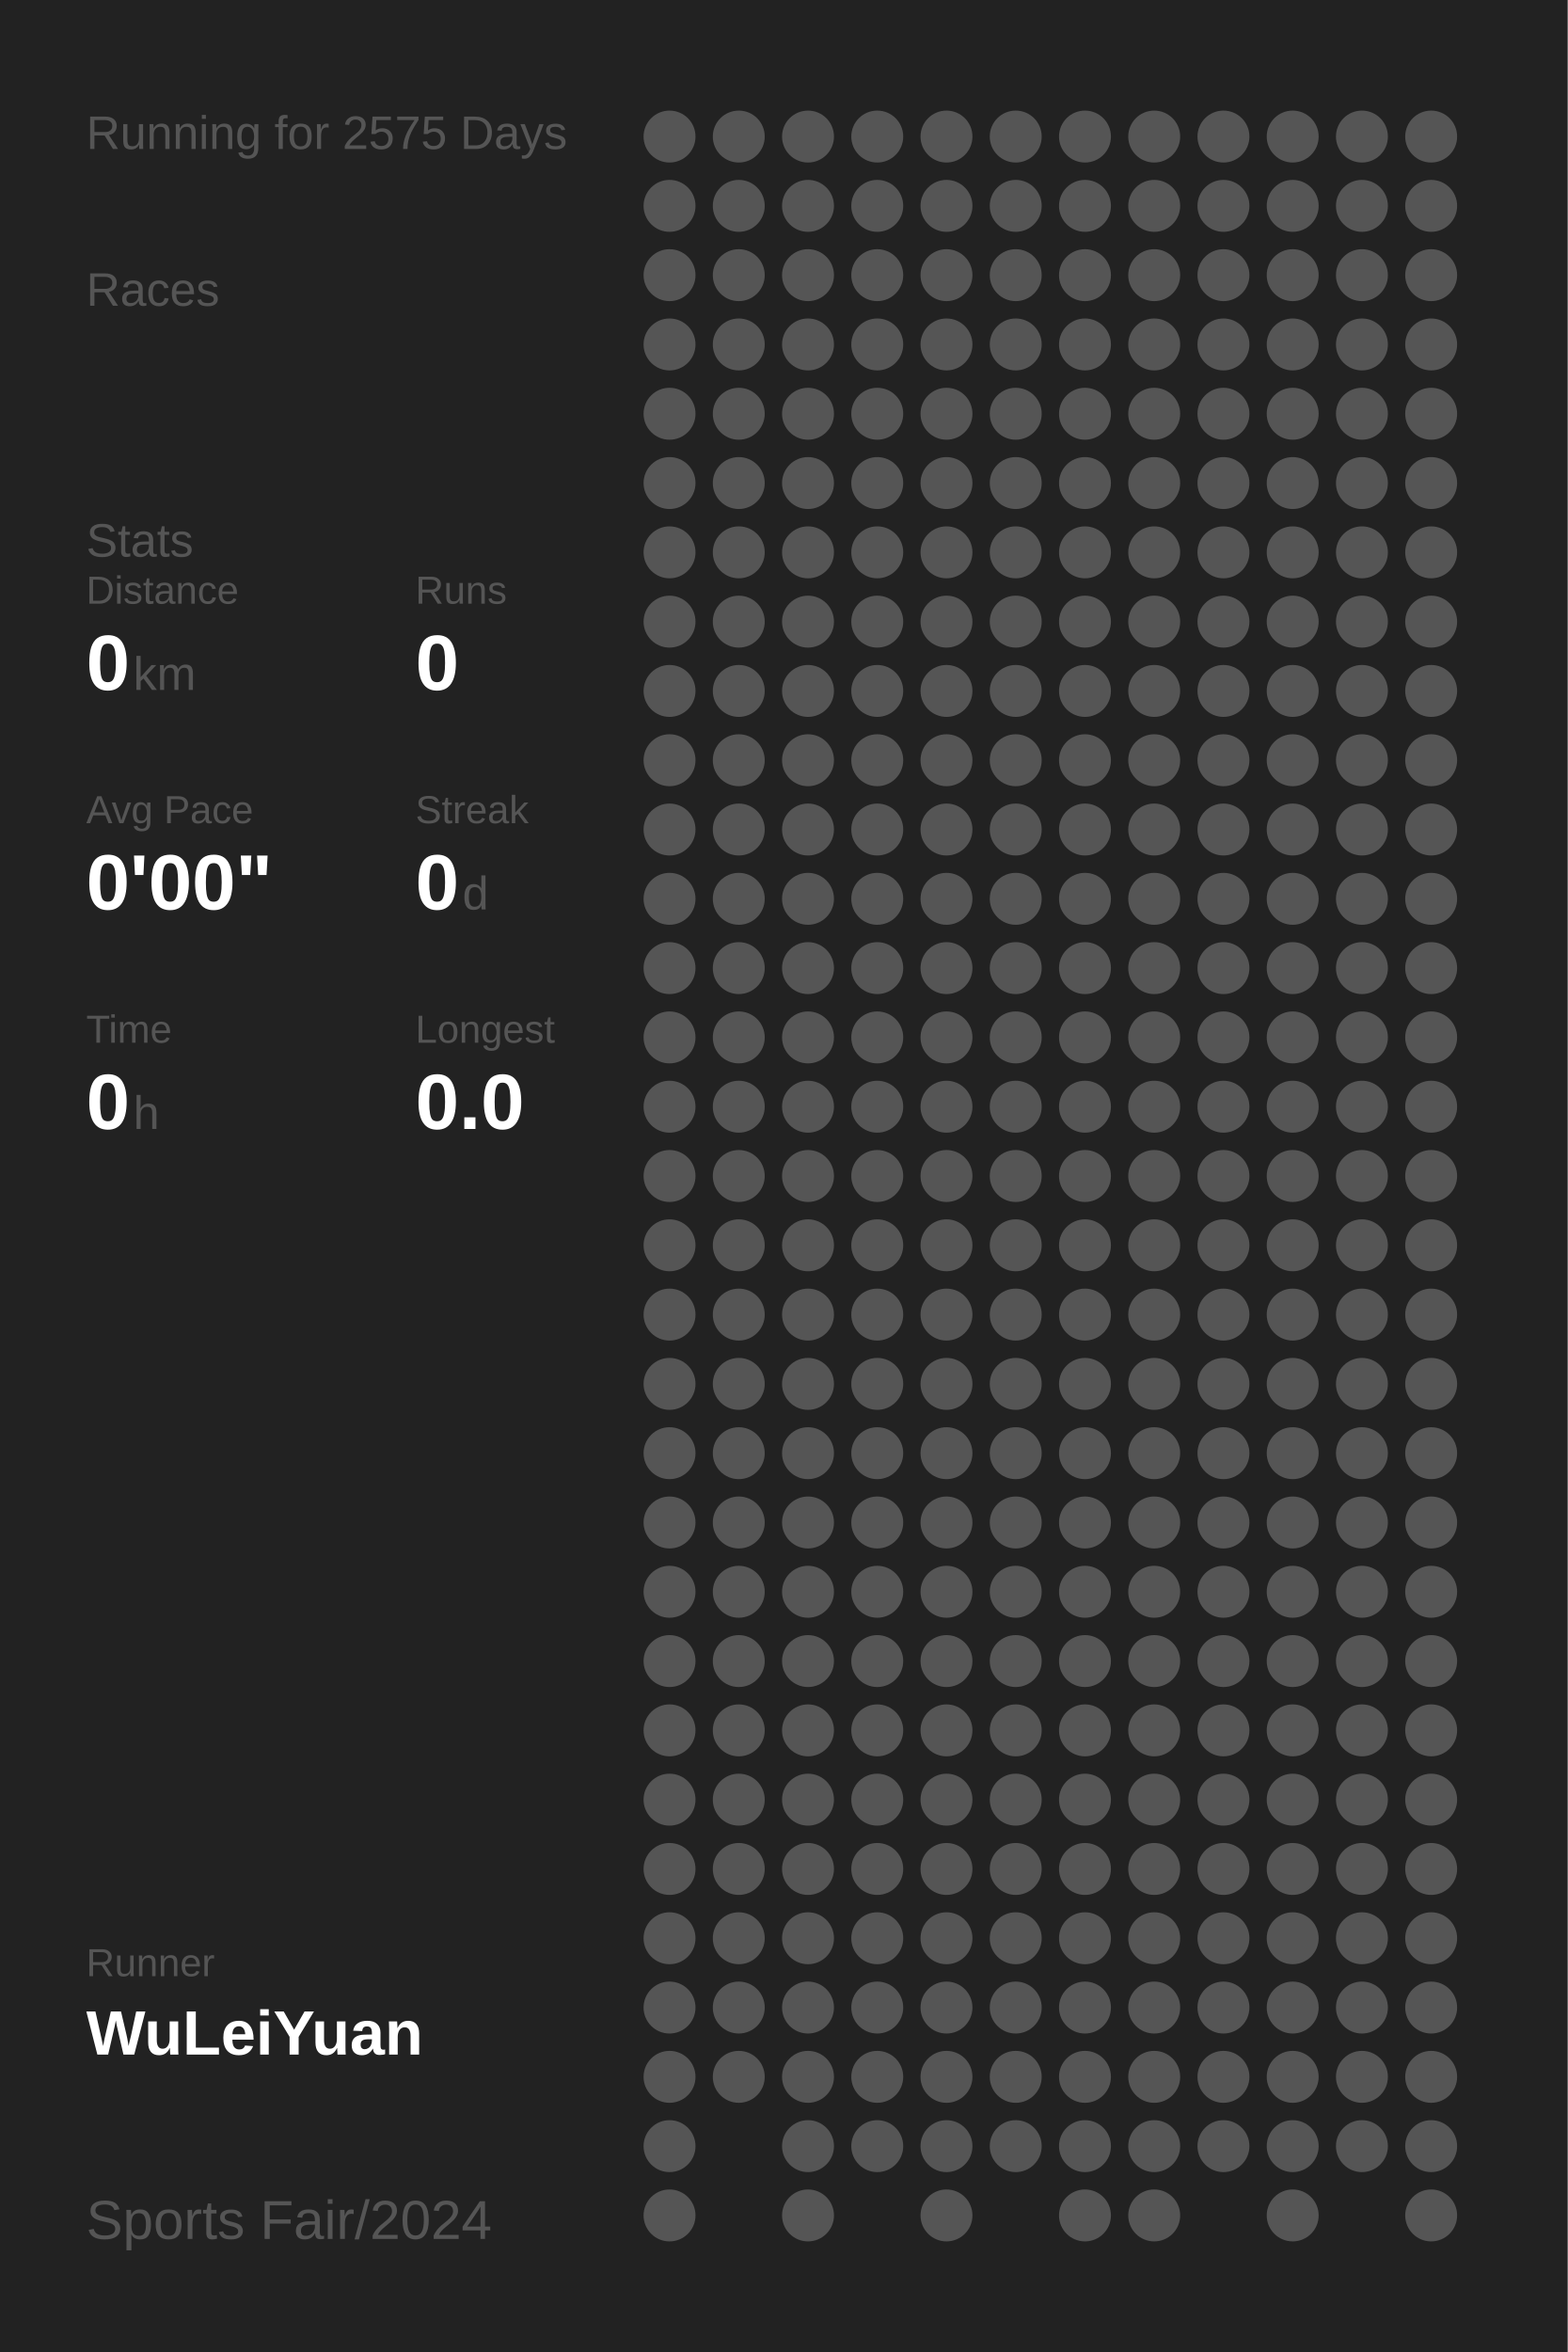
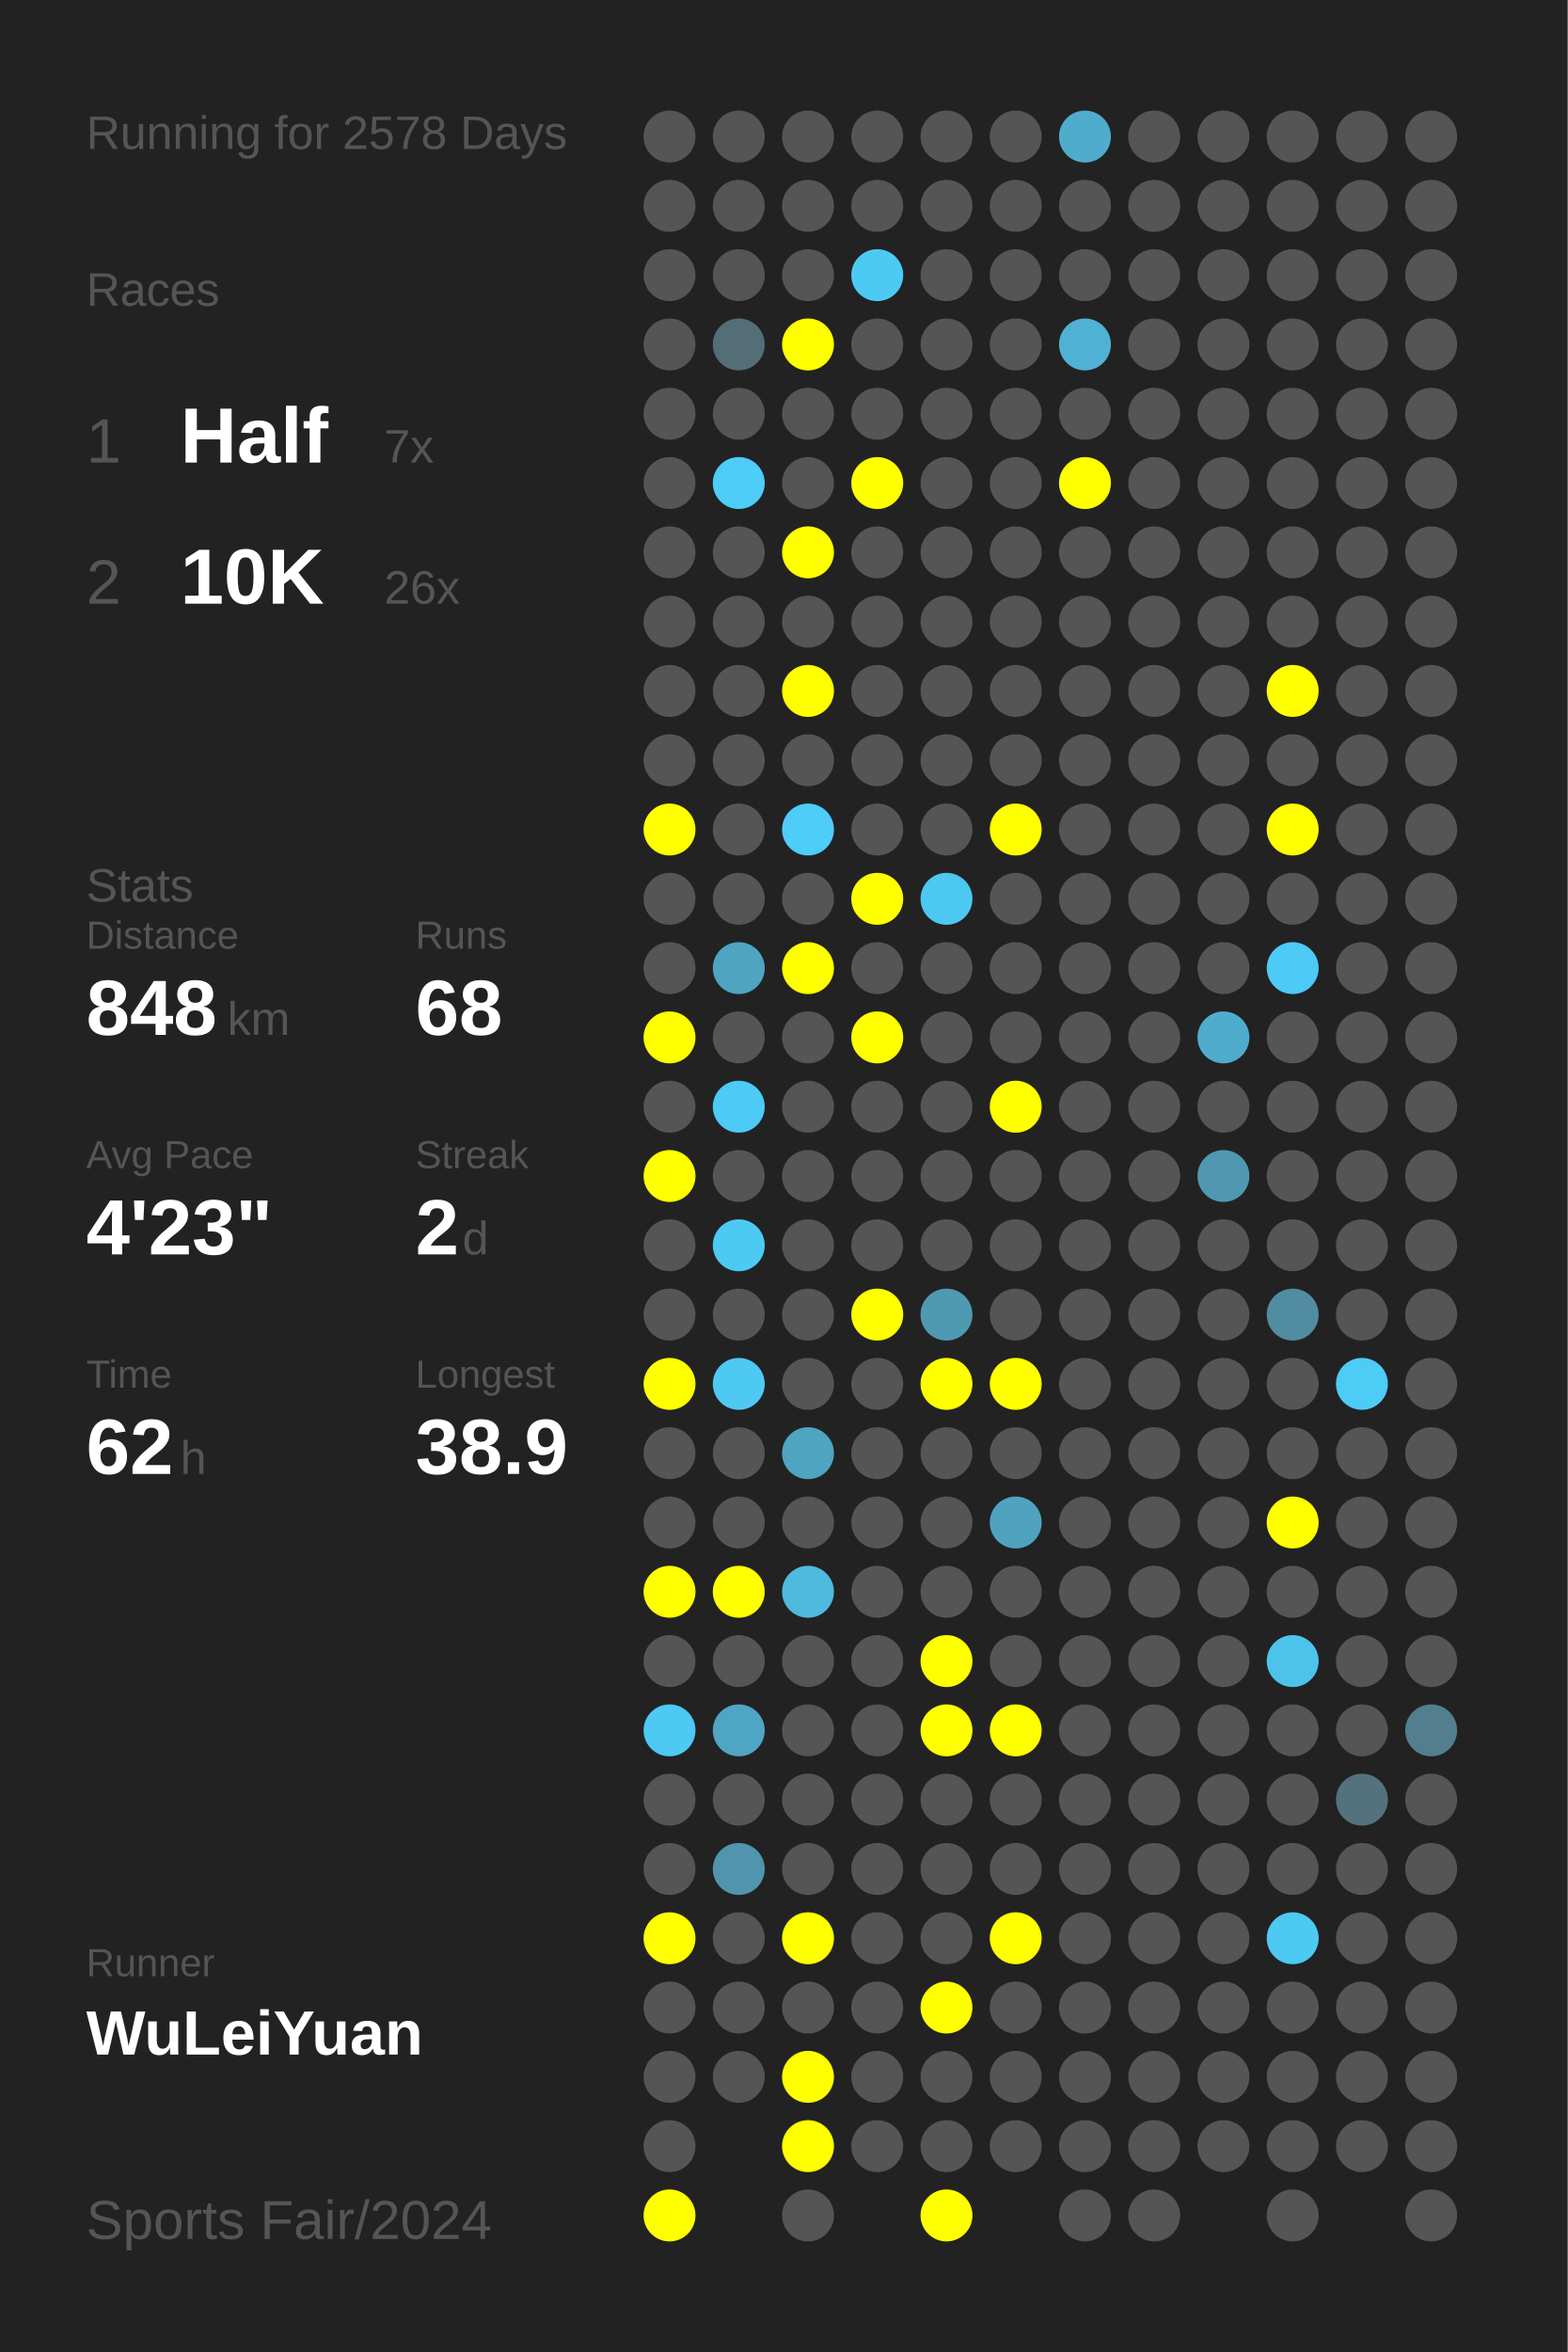
<svg xmlns="http://www.w3.org/2000/svg" baseProfile="full" height="300mm" version="1.1" viewBox="0,0,200,300" width="200mm">
  <defs />
  <rect fill="#222222" height="300" width="200" x="0" y="0" />
-   <text fill="#555555" style="font-size:6px; font-family:Arial;" x="11" y="19">Running for 2575 Days</text>
+   <text fill="#555555" style="font-size:6px; font-family:Arial;" x="11" y="19">Running for 2578 Days</text>
  <text fill="#555555" style="font-size:6px; font-family:Arial;" x="11" y="39">Races</text>
-   <text fill="#555555" style="font-size:6px; font-family:Arial;" x="11" y="71">Stats</text>
-   <text fill="#555555" style="font-size:5px; font-family:Arial;" x="11" y="77">Distance</text>
-   <text fill="#FFFFFF" style="font-size:10px; font-family:Arial; font-weight:bold;" x="11" y="88">0</text>
-   <text fill="#555555" style="font-size:6px; font-family:Arial;" x="17" y="88">km</text>
-   <text fill="#555555" style="font-size:5px; font-family:Arial;" x="53" y="77">Runs</text>
-   <text fill="#FFFFFF" style="font-size:10px; font-family:Arial; font-weight:bold;" x="53" y="88">0</text>
-   <text fill="#555555" style="font-size:5px; font-family:Arial;" x="11" y="105">Avg Pace</text>
-   <text fill="#FFFFFF" style="font-size:10px; font-family:Arial; font-weight:bold;" x="11" y="116">0'00"</text>
-   <text fill="#555555" style="font-size:5px; font-family:Arial;" x="53" y="105">Streak</text>
-   <text fill="#FFFFFF" style="font-size:10px; font-family:Arial; font-weight:bold;" x="53" y="116">0</text>
-   <text fill="#555555" style="font-size:6px; font-family:Arial;" x="59" y="116">d</text>
-   <text fill="#555555" style="font-size:5px; font-family:Arial;" x="11" y="133">Time</text>
-   <text fill="#FFFFFF" style="font-size:10px; font-family:Arial; font-weight:bold;" x="11" y="144">0</text>
-   <text fill="#555555" style="font-size:6px; font-family:Arial;" x="17" y="144">h</text>
-   <text fill="#555555" style="font-size:5px; font-family:Arial;" x="53" y="133">Longest</text>
-   <text fill="#FFFFFF" style="font-size:10px; font-family:Arial; font-weight:bold;" x="53" y="144">0.0</text>
+   <text fill="#555555" style="font-size:8px; font-family:Arial;" x="11" y="59">1</text>
+   <text fill="#FFFFFF" style="font-size:10px; font-family:Arial; font-weight:bold;" x="23" y="59">Half</text>
+   <text fill="#555555" style="font-size:6px; font-family:Arial;" x="49" y="59">7x</text>
+   <text fill="#555555" style="font-size:8px; font-family:Arial;" x="11" y="77">2</text>
+   <text fill="#FFFFFF" style="font-size:10px; font-family:Arial; font-weight:bold;" x="23" y="77">10K</text>
+   <text fill="#555555" style="font-size:6px; font-family:Arial;" x="49" y="77">26x</text>
+   <text fill="#555555" style="font-size:6px; font-family:Arial;" x="11" y="115">Stats</text>
+   <text fill="#555555" style="font-size:5px; font-family:Arial;" x="11" y="121">Distance</text>
+   <text fill="#FFFFFF" style="font-size:10px; font-family:Arial; font-weight:bold;" x="11" y="132">848</text>
+   <text fill="#555555" style="font-size:6px; font-family:Arial;" x="29" y="132">km</text>
+   <text fill="#555555" style="font-size:5px; font-family:Arial;" x="53" y="121">Runs</text>
+   <text fill="#FFFFFF" style="font-size:10px; font-family:Arial; font-weight:bold;" x="53" y="132">68</text>
+   <text fill="#555555" style="font-size:5px; font-family:Arial;" x="11" y="149">Avg Pace</text>
+   <text fill="#FFFFFF" style="font-size:10px; font-family:Arial; font-weight:bold;" x="11" y="160">4'23"</text>
+   <text fill="#555555" style="font-size:5px; font-family:Arial;" x="53" y="149">Streak</text>
+   <text fill="#FFFFFF" style="font-size:10px; font-family:Arial; font-weight:bold;" x="53" y="160">2</text>
+   <text fill="#555555" style="font-size:6px; font-family:Arial;" x="59" y="160">d</text>
+   <text fill="#555555" style="font-size:5px; font-family:Arial;" x="11" y="177">Time</text>
+   <text fill="#FFFFFF" style="font-size:10px; font-family:Arial; font-weight:bold;" x="11" y="188">62</text>
+   <text fill="#555555" style="font-size:6px; font-family:Arial;" x="23" y="188">h</text>
+   <text fill="#555555" style="font-size:5px; font-family:Arial;" x="53" y="177">Longest</text>
+   <text fill="#FFFFFF" style="font-size:10px; font-family:Arial; font-weight:bold;" x="53" y="188">38.9</text>
  <text fill="#555555" style="font-size:5px; font-family:Arial;" x="11" y="252.065">Runner</text>
  <text fill="#FFFFFF" style="font-size:8px; font-family:Arial; font-weight:bold;" x="11" y="262.065">WuLeiYuan</text>
  <text fill="#555555" style="font-size:7px; font-family:Arial;" x="11" y="285.581">Sports Fair/2024</text>
  <circle cx="85.417" cy="17.419" fill="#555555" r="3.312" />
  <circle cx="85.417" cy="26.258" fill="#555555" r="3.312" />
  <circle cx="85.417" cy="35.097" fill="#555555" r="3.312" />
  <circle cx="85.417" cy="43.935" fill="#555555" r="3.312" />
  <circle cx="85.417" cy="52.774" fill="#555555" r="3.312" />
  <circle cx="85.417" cy="61.613" fill="#555555" r="3.312" />
  <circle cx="85.417" cy="70.452" fill="#555555" r="3.312" />
  <circle cx="85.417" cy="79.29" fill="#555555" r="3.312" />
  <circle cx="85.417" cy="88.129" fill="#555555" r="3.312" />
  <circle cx="85.417" cy="96.968" fill="#555555" r="3.312" />
-   <circle cx="85.417" cy="105.806" fill="#555555" r="3.312" />
+   <circle cx="85.417" cy="105.806" fill="#FFFF00" r="3.312" />
  <circle cx="85.417" cy="114.645" fill="#555555" r="3.312" />
  <circle cx="85.417" cy="123.484" fill="#555555" r="3.312" />
-   <circle cx="85.417" cy="132.323" fill="#555555" r="3.312" />
+   <circle cx="85.417" cy="132.323" fill="#FFFF00" r="3.312" />
  <circle cx="85.417" cy="141.161" fill="#555555" r="3.312" />
-   <circle cx="85.417" cy="150" fill="#555555" r="3.312" />
+   <circle cx="85.417" cy="150" fill="#FFFF00" r="3.312" />
  <circle cx="85.417" cy="158.839" fill="#555555" r="3.312" />
  <circle cx="85.417" cy="167.677" fill="#555555" r="3.312" />
-   <circle cx="85.417" cy="176.516" fill="#555555" r="3.312" />
+   <circle cx="85.417" cy="176.516" fill="#FFFF00" r="3.312" />
  <circle cx="85.417" cy="185.355" fill="#555555" r="3.312" />
  <circle cx="85.417" cy="194.194" fill="#555555" r="3.312" />
-   <circle cx="85.417" cy="203.032" fill="#555555" r="3.312" />
+   <circle cx="85.417" cy="203.032" fill="#FFFF00" r="3.312" />
  <circle cx="85.417" cy="211.871" fill="#555555" r="3.312" />
-   <circle cx="85.417" cy="220.71" fill="#555555" r="3.312" />
+   <circle cx="85.417" cy="220.71" fill="#4dc9f3" r="3.312" />
  <circle cx="85.417" cy="229.548" fill="#555555" r="3.312" />
  <circle cx="85.417" cy="238.387" fill="#555555" r="3.312" />
-   <circle cx="85.417" cy="247.226" fill="#555555" r="3.312" />
+   <circle cx="85.417" cy="247.226" fill="#FFFF00" r="3.312" />
  <circle cx="85.417" cy="256.065" fill="#555555" r="3.312" />
  <circle cx="85.417" cy="264.903" fill="#555555" r="3.312" />
  <circle cx="85.417" cy="273.742" fill="#555555" r="3.312" />
-   <circle cx="85.417" cy="282.581" fill="#555555" r="3.312" />
+   <circle cx="85.417" cy="282.581" fill="#FFFF00" r="3.312" />
  <circle cx="94.25" cy="17.419" fill="#555555" r="3.312" />
  <circle cx="94.25" cy="26.258" fill="#555555" r="3.312" />
  <circle cx="94.25" cy="35.097" fill="#555555" r="3.312" />
-   <circle cx="94.25" cy="43.935" fill="#555555" r="3.312" />
+   <circle cx="94.25" cy="43.935" fill="#536e77" r="3.312" />
  <circle cx="94.25" cy="52.774" fill="#555555" r="3.312" />
-   <circle cx="94.25" cy="61.613" fill="#555555" r="3.312" />
+   <circle cx="94.25" cy="61.613" fill="#4dcdf8" r="3.312" />
  <circle cx="94.25" cy="70.452" fill="#555555" r="3.312" />
  <circle cx="94.25" cy="79.29" fill="#555555" r="3.312" />
  <circle cx="94.25" cy="88.129" fill="#555555" r="3.312" />
  <circle cx="94.25" cy="96.968" fill="#555555" r="3.312" />
  <circle cx="94.25" cy="105.806" fill="#555555" r="3.312" />
  <circle cx="94.25" cy="114.645" fill="#555555" r="3.312" />
-   <circle cx="94.25" cy="123.484" fill="#555555" r="3.312" />
+   <circle cx="94.25" cy="123.484" fill="#4fa4c1" r="3.312" />
  <circle cx="94.25" cy="132.323" fill="#555555" r="3.312" />
-   <circle cx="94.25" cy="141.161" fill="#555555" r="3.312" />
+   <circle cx="94.25" cy="141.161" fill="#4dcaf5" r="3.312" />
  <circle cx="94.25" cy="150" fill="#555555" r="3.312" />
-   <circle cx="94.25" cy="158.839" fill="#555555" r="3.312" />
+   <circle cx="94.25" cy="158.839" fill="#4dcaf4" r="3.312" />
  <circle cx="94.25" cy="167.677" fill="#555555" r="3.312" />
-   <circle cx="94.25" cy="176.516" fill="#555555" r="3.312" />
+   <circle cx="94.25" cy="176.516" fill="#4dc9f3" r="3.312" />
  <circle cx="94.25" cy="185.355" fill="#555555" r="3.312" />
  <circle cx="94.25" cy="194.194" fill="#555555" r="3.312" />
-   <circle cx="94.25" cy="203.032" fill="#555555" r="3.312" />
+   <circle cx="94.25" cy="203.032" fill="#FFFF00" r="3.312" />
  <circle cx="94.25" cy="211.871" fill="#555555" r="3.312" />
-   <circle cx="94.25" cy="220.71" fill="#555555" r="3.312" />
+   <circle cx="94.25" cy="220.71" fill="#4fa6c4" r="3.312" />
  <circle cx="94.25" cy="229.548" fill="#555555" r="3.312" />
-   <circle cx="94.25" cy="238.387" fill="#555555" r="3.312" />
+   <circle cx="94.25" cy="238.387" fill="#5095ad" r="3.312" />
  <circle cx="94.25" cy="247.226" fill="#555555" r="3.312" />
  <circle cx="94.25" cy="256.065" fill="#555555" r="3.312" />
  <circle cx="94.25" cy="264.903" fill="#555555" r="3.312" />
  <circle cx="103.083" cy="17.419" fill="#555555" r="3.312" />
  <circle cx="103.083" cy="26.258" fill="#555555" r="3.312" />
  <circle cx="103.083" cy="35.097" fill="#555555" r="3.312" />
-   <circle cx="103.083" cy="43.935" fill="#555555" r="3.312" />
+   <circle cx="103.083" cy="43.935" fill="#FFFF00" r="3.312" />
  <circle cx="103.083" cy="52.774" fill="#555555" r="3.312" />
  <circle cx="103.083" cy="61.613" fill="#555555" r="3.312" />
-   <circle cx="103.083" cy="70.452" fill="#555555" r="3.312" />
+   <circle cx="103.083" cy="70.452" fill="#FFFF00" r="3.312" />
  <circle cx="103.083" cy="79.29" fill="#555555" r="3.312" />
-   <circle cx="103.083" cy="88.129" fill="#555555" r="3.312" />
+   <circle cx="103.083" cy="88.129" fill="#FFFF00" r="3.312" />
  <circle cx="103.083" cy="96.968" fill="#555555" r="3.312" />
-   <circle cx="103.083" cy="105.806" fill="#555555" r="3.312" />
+   <circle cx="103.083" cy="105.806" fill="#4dcdf8" r="3.312" />
  <circle cx="103.083" cy="114.645" fill="#555555" r="3.312" />
-   <circle cx="103.083" cy="123.484" fill="#555555" r="3.312" />
+   <circle cx="103.083" cy="123.484" fill="#FFFF00" r="3.312" />
  <circle cx="103.083" cy="132.323" fill="#555555" r="3.312" />
  <circle cx="103.083" cy="141.161" fill="#555555" r="3.312" />
  <circle cx="103.083" cy="150" fill="#555555" r="3.312" />
  <circle cx="103.083" cy="158.839" fill="#555555" r="3.312" />
  <circle cx="103.083" cy="167.677" fill="#555555" r="3.312" />
  <circle cx="103.083" cy="176.516" fill="#555555" r="3.312" />
-   <circle cx="103.083" cy="185.355" fill="#555555" r="3.312" />
+   <circle cx="103.083" cy="185.355" fill="#4fa4c1" r="3.312" />
  <circle cx="103.083" cy="194.194" fill="#555555" r="3.312" />
-   <circle cx="103.083" cy="203.032" fill="#555555" r="3.312" />
+   <circle cx="103.083" cy="203.032" fill="#4ebade" r="3.312" />
  <circle cx="103.083" cy="211.871" fill="#555555" r="3.312" />
  <circle cx="103.083" cy="220.71" fill="#555555" r="3.312" />
  <circle cx="103.083" cy="229.548" fill="#555555" r="3.312" />
  <circle cx="103.083" cy="238.387" fill="#555555" r="3.312" />
-   <circle cx="103.083" cy="247.226" fill="#555555" r="3.312" />
+   <circle cx="103.083" cy="247.226" fill="#FFFF00" r="3.312" />
  <circle cx="103.083" cy="256.065" fill="#555555" r="3.312" />
-   <circle cx="103.083" cy="264.903" fill="#555555" r="3.312" />
-   <circle cx="103.083" cy="273.742" fill="#555555" r="3.312" />
+   <circle cx="103.083" cy="264.903" fill="#FFFF00" r="3.312" />
+   <circle cx="103.083" cy="273.742" fill="#FFFF00" r="3.312" />
  <circle cx="103.083" cy="282.581" fill="#555555" r="3.312" />
  <circle cx="111.917" cy="17.419" fill="#555555" r="3.312" />
  <circle cx="111.917" cy="26.258" fill="#555555" r="3.312" />
-   <circle cx="111.917" cy="35.097" fill="#555555" r="3.312" />
+   <circle cx="111.917" cy="35.097" fill="#4dcaf4" r="3.312" />
  <circle cx="111.917" cy="43.935" fill="#555555" r="3.312" />
  <circle cx="111.917" cy="52.774" fill="#555555" r="3.312" />
-   <circle cx="111.917" cy="61.613" fill="#555555" r="3.312" />
+   <circle cx="111.917" cy="61.613" fill="#FFFF00" r="3.312" />
  <circle cx="111.917" cy="70.452" fill="#555555" r="3.312" />
  <circle cx="111.917" cy="79.29" fill="#555555" r="3.312" />
  <circle cx="111.917" cy="88.129" fill="#555555" r="3.312" />
  <circle cx="111.917" cy="96.968" fill="#555555" r="3.312" />
  <circle cx="111.917" cy="105.806" fill="#555555" r="3.312" />
-   <circle cx="111.917" cy="114.645" fill="#555555" r="3.312" />
+   <circle cx="111.917" cy="114.645" fill="#FFFF00" r="3.312" />
  <circle cx="111.917" cy="123.484" fill="#555555" r="3.312" />
-   <circle cx="111.917" cy="132.323" fill="#555555" r="3.312" />
+   <circle cx="111.917" cy="132.323" fill="#FFFF00" r="3.312" />
  <circle cx="111.917" cy="141.161" fill="#555555" r="3.312" />
  <circle cx="111.917" cy="150" fill="#555555" r="3.312" />
  <circle cx="111.917" cy="158.839" fill="#555555" r="3.312" />
-   <circle cx="111.917" cy="167.677" fill="#555555" r="3.312" />
+   <circle cx="111.917" cy="167.677" fill="#FFFF00" r="3.312" />
  <circle cx="111.917" cy="176.516" fill="#555555" r="3.312" />
  <circle cx="111.917" cy="185.355" fill="#555555" r="3.312" />
  <circle cx="111.917" cy="194.194" fill="#555555" r="3.312" />
  <circle cx="111.917" cy="203.032" fill="#555555" r="3.312" />
  <circle cx="111.917" cy="211.871" fill="#555555" r="3.312" />
  <circle cx="111.917" cy="220.71" fill="#555555" r="3.312" />
  <circle cx="111.917" cy="229.548" fill="#555555" r="3.312" />
  <circle cx="111.917" cy="238.387" fill="#555555" r="3.312" />
  <circle cx="111.917" cy="247.226" fill="#555555" r="3.312" />
  <circle cx="111.917" cy="256.065" fill="#555555" r="3.312" />
  <circle cx="111.917" cy="264.903" fill="#555555" r="3.312" />
  <circle cx="111.917" cy="273.742" fill="#555555" r="3.312" />
  <circle cx="120.75" cy="17.419" fill="#555555" r="3.312" />
  <circle cx="120.75" cy="26.258" fill="#555555" r="3.312" />
  <circle cx="120.75" cy="35.097" fill="#555555" r="3.312" />
  <circle cx="120.75" cy="43.935" fill="#555555" r="3.312" />
  <circle cx="120.75" cy="52.774" fill="#555555" r="3.312" />
  <circle cx="120.75" cy="61.613" fill="#555555" r="3.312" />
  <circle cx="120.75" cy="70.452" fill="#555555" r="3.312" />
  <circle cx="120.75" cy="79.29" fill="#555555" r="3.312" />
  <circle cx="120.75" cy="88.129" fill="#555555" r="3.312" />
  <circle cx="120.75" cy="96.968" fill="#555555" r="3.312" />
  <circle cx="120.75" cy="105.806" fill="#555555" r="3.312" />
-   <circle cx="120.75" cy="114.645" fill="#555555" r="3.312" />
+   <circle cx="120.75" cy="114.645" fill="#4dc8f1" r="3.312" />
  <circle cx="120.75" cy="123.484" fill="#555555" r="3.312" />
  <circle cx="120.75" cy="132.323" fill="#555555" r="3.312" />
  <circle cx="120.75" cy="141.161" fill="#555555" r="3.312" />
  <circle cx="120.75" cy="150" fill="#555555" r="3.312" />
  <circle cx="120.75" cy="158.839" fill="#555555" r="3.312" />
-   <circle cx="120.75" cy="167.677" fill="#555555" r="3.312" />
-   <circle cx="120.75" cy="176.516" fill="#555555" r="3.312" />
+   <circle cx="120.75" cy="167.677" fill="#5099b2" r="3.312" />
+   <circle cx="120.75" cy="176.516" fill="#FFFF00" r="3.312" />
  <circle cx="120.75" cy="185.355" fill="#555555" r="3.312" />
  <circle cx="120.75" cy="194.194" fill="#555555" r="3.312" />
  <circle cx="120.75" cy="203.032" fill="#555555" r="3.312" />
-   <circle cx="120.75" cy="211.871" fill="#555555" r="3.312" />
-   <circle cx="120.75" cy="220.71" fill="#555555" r="3.312" />
+   <circle cx="120.75" cy="211.871" fill="#FFFF00" r="3.312" />
+   <circle cx="120.75" cy="220.71" fill="#FFFF00" r="3.312" />
  <circle cx="120.75" cy="229.548" fill="#555555" r="3.312" />
  <circle cx="120.75" cy="238.387" fill="#555555" r="3.312" />
  <circle cx="120.75" cy="247.226" fill="#555555" r="3.312" />
-   <circle cx="120.75" cy="256.065" fill="#555555" r="3.312" />
+   <circle cx="120.75" cy="256.065" fill="#FFFF00" r="3.312" />
  <circle cx="120.75" cy="264.903" fill="#555555" r="3.312" />
  <circle cx="120.75" cy="273.742" fill="#555555" r="3.312" />
-   <circle cx="120.75" cy="282.581" fill="#555555" r="3.312" />
+   <circle cx="120.75" cy="282.581" fill="#FFFF00" r="3.312" />
  <circle cx="129.583" cy="17.419" fill="#555555" r="3.312" />
  <circle cx="129.583" cy="26.258" fill="#555555" r="3.312" />
  <circle cx="129.583" cy="35.097" fill="#555555" r="3.312" />
  <circle cx="129.583" cy="43.935" fill="#555555" r="3.312" />
  <circle cx="129.583" cy="52.774" fill="#555555" r="3.312" />
  <circle cx="129.583" cy="61.613" fill="#555555" r="3.312" />
  <circle cx="129.583" cy="70.452" fill="#555555" r="3.312" />
  <circle cx="129.583" cy="79.29" fill="#555555" r="3.312" />
  <circle cx="129.583" cy="88.129" fill="#555555" r="3.312" />
  <circle cx="129.583" cy="96.968" fill="#555555" r="3.312" />
-   <circle cx="129.583" cy="105.806" fill="#555555" r="3.312" />
+   <circle cx="129.583" cy="105.806" fill="#FFFF00" r="3.312" />
  <circle cx="129.583" cy="114.645" fill="#555555" r="3.312" />
  <circle cx="129.583" cy="123.484" fill="#555555" r="3.312" />
  <circle cx="129.583" cy="132.323" fill="#555555" r="3.312" />
-   <circle cx="129.583" cy="141.161" fill="#555555" r="3.312" />
+   <circle cx="129.583" cy="141.161" fill="#FFFF00" r="3.312" />
  <circle cx="129.583" cy="150" fill="#555555" r="3.312" />
  <circle cx="129.583" cy="158.839" fill="#555555" r="3.312" />
  <circle cx="129.583" cy="167.677" fill="#555555" r="3.312" />
-   <circle cx="129.583" cy="176.516" fill="#555555" r="3.312" />
+   <circle cx="129.583" cy="176.516" fill="#FFFF00" r="3.312" />
  <circle cx="129.583" cy="185.355" fill="#555555" r="3.312" />
-   <circle cx="129.583" cy="194.194" fill="#555555" r="3.312" />
+   <circle cx="129.583" cy="194.194" fill="#4fa3bf" r="3.312" />
  <circle cx="129.583" cy="203.032" fill="#555555" r="3.312" />
  <circle cx="129.583" cy="211.871" fill="#555555" r="3.312" />
-   <circle cx="129.583" cy="220.71" fill="#555555" r="3.312" />
+   <circle cx="129.583" cy="220.71" fill="#FFFF00" r="3.312" />
  <circle cx="129.583" cy="229.548" fill="#555555" r="3.312" />
  <circle cx="129.583" cy="238.387" fill="#555555" r="3.312" />
-   <circle cx="129.583" cy="247.226" fill="#555555" r="3.312" />
+   <circle cx="129.583" cy="247.226" fill="#FFFF00" r="3.312" />
  <circle cx="129.583" cy="256.065" fill="#555555" r="3.312" />
  <circle cx="129.583" cy="264.903" fill="#555555" r="3.312" />
  <circle cx="129.583" cy="273.742" fill="#555555" r="3.312" />
-   <circle cx="138.417" cy="17.419" fill="#555555" r="3.312" />
+   <circle cx="138.417" cy="17.419" fill="#4faccc" r="3.312" />
  <circle cx="138.417" cy="26.258" fill="#555555" r="3.312" />
  <circle cx="138.417" cy="35.097" fill="#555555" r="3.312" />
-   <circle cx="138.417" cy="43.935" fill="#555555" r="3.312" />
+   <circle cx="138.417" cy="43.935" fill="#4fb1d3" r="3.312" />
  <circle cx="138.417" cy="52.774" fill="#555555" r="3.312" />
-   <circle cx="138.417" cy="61.613" fill="#555555" r="3.312" />
+   <circle cx="138.417" cy="61.613" fill="#FFFF00" r="3.312" />
  <circle cx="138.417" cy="70.452" fill="#555555" r="3.312" />
  <circle cx="138.417" cy="79.29" fill="#555555" r="3.312" />
  <circle cx="138.417" cy="88.129" fill="#555555" r="3.312" />
  <circle cx="138.417" cy="96.968" fill="#555555" r="3.312" />
  <circle cx="138.417" cy="105.806" fill="#555555" r="3.312" />
  <circle cx="138.417" cy="114.645" fill="#555555" r="3.312" />
  <circle cx="138.417" cy="123.484" fill="#555555" r="3.312" />
  <circle cx="138.417" cy="132.323" fill="#555555" r="3.312" />
  <circle cx="138.417" cy="141.161" fill="#555555" r="3.312" />
  <circle cx="138.417" cy="150" fill="#555555" r="3.312" />
  <circle cx="138.417" cy="158.839" fill="#555555" r="3.312" />
  <circle cx="138.417" cy="167.677" fill="#555555" r="3.312" />
  <circle cx="138.417" cy="176.516" fill="#555555" r="3.312" />
  <circle cx="138.417" cy="185.355" fill="#555555" r="3.312" />
  <circle cx="138.417" cy="194.194" fill="#555555" r="3.312" />
  <circle cx="138.417" cy="203.032" fill="#555555" r="3.312" />
  <circle cx="138.417" cy="211.871" fill="#555555" r="3.312" />
  <circle cx="138.417" cy="220.71" fill="#555555" r="3.312" />
  <circle cx="138.417" cy="229.548" fill="#555555" r="3.312" />
  <circle cx="138.417" cy="238.387" fill="#555555" r="3.312" />
  <circle cx="138.417" cy="247.226" fill="#555555" r="3.312" />
  <circle cx="138.417" cy="256.065" fill="#555555" r="3.312" />
  <circle cx="138.417" cy="264.903" fill="#555555" r="3.312" />
  <circle cx="138.417" cy="273.742" fill="#555555" r="3.312" />
  <circle cx="138.417" cy="282.581" fill="#555555" r="3.312" />
  <circle cx="147.25" cy="17.419" fill="#555555" r="3.312" />
  <circle cx="147.25" cy="26.258" fill="#555555" r="3.312" />
  <circle cx="147.25" cy="35.097" fill="#555555" r="3.312" />
  <circle cx="147.25" cy="43.935" fill="#555555" r="3.312" />
  <circle cx="147.25" cy="52.774" fill="#555555" r="3.312" />
  <circle cx="147.25" cy="61.613" fill="#555555" r="3.312" />
  <circle cx="147.25" cy="70.452" fill="#555555" r="3.312" />
  <circle cx="147.25" cy="79.29" fill="#555555" r="3.312" />
  <circle cx="147.25" cy="88.129" fill="#555555" r="3.312" />
  <circle cx="147.25" cy="96.968" fill="#555555" r="3.312" />
  <circle cx="147.25" cy="105.806" fill="#555555" r="3.312" />
  <circle cx="147.25" cy="114.645" fill="#555555" r="3.312" />
  <circle cx="147.25" cy="123.484" fill="#555555" r="3.312" />
  <circle cx="147.25" cy="132.323" fill="#555555" r="3.312" />
  <circle cx="147.25" cy="141.161" fill="#555555" r="3.312" />
  <circle cx="147.25" cy="150" fill="#555555" r="3.312" />
  <circle cx="147.25" cy="158.839" fill="#555555" r="3.312" />
  <circle cx="147.25" cy="167.677" fill="#555555" r="3.312" />
  <circle cx="147.25" cy="176.516" fill="#555555" r="3.312" />
  <circle cx="147.25" cy="185.355" fill="#555555" r="3.312" />
  <circle cx="147.25" cy="194.194" fill="#555555" r="3.312" />
  <circle cx="147.25" cy="203.032" fill="#555555" r="3.312" />
  <circle cx="147.25" cy="211.871" fill="#555555" r="3.312" />
  <circle cx="147.25" cy="220.71" fill="#555555" r="3.312" />
  <circle cx="147.25" cy="229.548" fill="#555555" r="3.312" />
  <circle cx="147.25" cy="238.387" fill="#555555" r="3.312" />
  <circle cx="147.25" cy="247.226" fill="#555555" r="3.312" />
  <circle cx="147.25" cy="256.065" fill="#555555" r="3.312" />
  <circle cx="147.25" cy="264.903" fill="#555555" r="3.312" />
  <circle cx="147.25" cy="273.742" fill="#555555" r="3.312" />
  <circle cx="147.25" cy="282.581" fill="#555555" r="3.312" />
  <circle cx="156.083" cy="17.419" fill="#555555" r="3.312" />
  <circle cx="156.083" cy="26.258" fill="#555555" r="3.312" />
  <circle cx="156.083" cy="35.097" fill="#555555" r="3.312" />
  <circle cx="156.083" cy="43.935" fill="#555555" r="3.312" />
  <circle cx="156.083" cy="52.774" fill="#555555" r="3.312" />
  <circle cx="156.083" cy="61.613" fill="#555555" r="3.312" />
  <circle cx="156.083" cy="70.452" fill="#555555" r="3.312" />
  <circle cx="156.083" cy="79.29" fill="#555555" r="3.312" />
  <circle cx="156.083" cy="88.129" fill="#555555" r="3.312" />
  <circle cx="156.083" cy="96.968" fill="#555555" r="3.312" />
  <circle cx="156.083" cy="105.806" fill="#555555" r="3.312" />
  <circle cx="156.083" cy="114.645" fill="#555555" r="3.312" />
  <circle cx="156.083" cy="123.484" fill="#555555" r="3.312" />
-   <circle cx="156.083" cy="132.323" fill="#555555" r="3.312" />
+   <circle cx="156.083" cy="132.323" fill="#4faccc" r="3.312" />
  <circle cx="156.083" cy="141.161" fill="#555555" r="3.312" />
-   <circle cx="156.083" cy="150" fill="#555555" r="3.312" />
+   <circle cx="156.083" cy="150" fill="#5098b0" r="3.312" />
  <circle cx="156.083" cy="158.839" fill="#555555" r="3.312" />
  <circle cx="156.083" cy="167.677" fill="#555555" r="3.312" />
  <circle cx="156.083" cy="176.516" fill="#555555" r="3.312" />
  <circle cx="156.083" cy="185.355" fill="#555555" r="3.312" />
  <circle cx="156.083" cy="194.194" fill="#555555" r="3.312" />
  <circle cx="156.083" cy="203.032" fill="#555555" r="3.312" />
  <circle cx="156.083" cy="211.871" fill="#555555" r="3.312" />
  <circle cx="156.083" cy="220.71" fill="#555555" r="3.312" />
  <circle cx="156.083" cy="229.548" fill="#555555" r="3.312" />
  <circle cx="156.083" cy="238.387" fill="#555555" r="3.312" />
  <circle cx="156.083" cy="247.226" fill="#555555" r="3.312" />
  <circle cx="156.083" cy="256.065" fill="#555555" r="3.312" />
  <circle cx="156.083" cy="264.903" fill="#555555" r="3.312" />
  <circle cx="156.083" cy="273.742" fill="#555555" r="3.312" />
  <circle cx="164.917" cy="17.419" fill="#555555" r="3.312" />
  <circle cx="164.917" cy="26.258" fill="#555555" r="3.312" />
  <circle cx="164.917" cy="35.097" fill="#555555" r="3.312" />
  <circle cx="164.917" cy="43.935" fill="#555555" r="3.312" />
  <circle cx="164.917" cy="52.774" fill="#555555" r="3.312" />
  <circle cx="164.917" cy="61.613" fill="#555555" r="3.312" />
  <circle cx="164.917" cy="70.452" fill="#555555" r="3.312" />
  <circle cx="164.917" cy="79.29" fill="#555555" r="3.312" />
-   <circle cx="164.917" cy="88.129" fill="#555555" r="3.312" />
+   <circle cx="164.917" cy="88.129" fill="#FFFF00" r="3.312" />
  <circle cx="164.917" cy="96.968" fill="#555555" r="3.312" />
-   <circle cx="164.917" cy="105.806" fill="#555555" r="3.312" />
+   <circle cx="164.917" cy="105.806" fill="#FFFF00" r="3.312" />
  <circle cx="164.917" cy="114.645" fill="#555555" r="3.312" />
-   <circle cx="164.917" cy="123.484" fill="#555555" r="3.312" />
+   <circle cx="164.917" cy="123.484" fill="#4dcaf5" r="3.312" />
  <circle cx="164.917" cy="132.323" fill="#555555" r="3.312" />
  <circle cx="164.917" cy="141.161" fill="#555555" r="3.312" />
  <circle cx="164.917" cy="150" fill="#555555" r="3.312" />
  <circle cx="164.917" cy="158.839" fill="#555555" r="3.312" />
-   <circle cx="164.917" cy="167.677" fill="#555555" r="3.312" />
+   <circle cx="164.917" cy="167.677" fill="#518ca0" r="3.312" />
  <circle cx="164.917" cy="176.516" fill="#555555" r="3.312" />
  <circle cx="164.917" cy="185.355" fill="#555555" r="3.312" />
-   <circle cx="164.917" cy="194.194" fill="#555555" r="3.312" />
+   <circle cx="164.917" cy="194.194" fill="#FFFF00" r="3.312" />
  <circle cx="164.917" cy="203.032" fill="#555555" r="3.312" />
-   <circle cx="164.917" cy="211.871" fill="#555555" r="3.312" />
+   <circle cx="164.917" cy="211.871" fill="#4dc3eb" r="3.312" />
  <circle cx="164.917" cy="220.71" fill="#555555" r="3.312" />
  <circle cx="164.917" cy="229.548" fill="#555555" r="3.312" />
  <circle cx="164.917" cy="238.387" fill="#555555" r="3.312" />
-   <circle cx="164.917" cy="247.226" fill="#555555" r="3.312" />
+   <circle cx="164.917" cy="247.226" fill="#4dc9f3" r="3.312" />
  <circle cx="164.917" cy="256.065" fill="#555555" r="3.312" />
  <circle cx="164.917" cy="264.903" fill="#555555" r="3.312" />
  <circle cx="164.917" cy="273.742" fill="#555555" r="3.312" />
  <circle cx="164.917" cy="282.581" fill="#555555" r="3.312" />
  <circle cx="173.75" cy="17.419" fill="#555555" r="3.312" />
  <circle cx="173.75" cy="26.258" fill="#555555" r="3.312" />
  <circle cx="173.75" cy="35.097" fill="#555555" r="3.312" />
  <circle cx="173.75" cy="43.935" fill="#555555" r="3.312" />
  <circle cx="173.75" cy="52.774" fill="#555555" r="3.312" />
  <circle cx="173.75" cy="61.613" fill="#555555" r="3.312" />
  <circle cx="173.75" cy="70.452" fill="#555555" r="3.312" />
  <circle cx="173.75" cy="79.29" fill="#555555" r="3.312" />
  <circle cx="173.75" cy="88.129" fill="#555555" r="3.312" />
  <circle cx="173.75" cy="96.968" fill="#555555" r="3.312" />
  <circle cx="173.75" cy="105.806" fill="#555555" r="3.312" />
  <circle cx="173.75" cy="114.645" fill="#555555" r="3.312" />
  <circle cx="173.75" cy="123.484" fill="#555555" r="3.312" />
  <circle cx="173.75" cy="132.323" fill="#555555" r="3.312" />
  <circle cx="173.75" cy="141.161" fill="#555555" r="3.312" />
  <circle cx="173.75" cy="150" fill="#555555" r="3.312" />
  <circle cx="173.75" cy="158.839" fill="#555555" r="3.312" />
  <circle cx="173.75" cy="167.677" fill="#555555" r="3.312" />
-   <circle cx="173.75" cy="176.516" fill="#555555" r="3.312" />
+   <circle cx="173.75" cy="176.516" fill="#4dccf6" r="3.312" />
  <circle cx="173.75" cy="185.355" fill="#555555" r="3.312" />
  <circle cx="173.75" cy="194.194" fill="#555555" r="3.312" />
  <circle cx="173.75" cy="203.032" fill="#555555" r="3.312" />
  <circle cx="173.75" cy="211.871" fill="#555555" r="3.312" />
  <circle cx="173.75" cy="220.71" fill="#555555" r="3.312" />
-   <circle cx="173.75" cy="229.548" fill="#555555" r="3.312" />
+   <circle cx="173.75" cy="229.548" fill="#53727d" r="3.312" />
  <circle cx="173.75" cy="238.387" fill="#555555" r="3.312" />
  <circle cx="173.75" cy="247.226" fill="#555555" r="3.312" />
  <circle cx="173.75" cy="256.065" fill="#555555" r="3.312" />
  <circle cx="173.75" cy="264.903" fill="#555555" r="3.312" />
  <circle cx="173.75" cy="273.742" fill="#555555" r="3.312" />
  <circle cx="182.583" cy="17.419" fill="#555555" r="3.312" />
  <circle cx="182.583" cy="26.258" fill="#555555" r="3.312" />
  <circle cx="182.583" cy="35.097" fill="#555555" r="3.312" />
  <circle cx="182.583" cy="43.935" fill="#555555" r="3.312" />
  <circle cx="182.583" cy="52.774" fill="#555555" r="3.312" />
  <circle cx="182.583" cy="61.613" fill="#555555" r="3.312" />
  <circle cx="182.583" cy="70.452" fill="#555555" r="3.312" />
  <circle cx="182.583" cy="79.29" fill="#555555" r="3.312" />
  <circle cx="182.583" cy="88.129" fill="#555555" r="3.312" />
  <circle cx="182.583" cy="96.968" fill="#555555" r="3.312" />
  <circle cx="182.583" cy="105.806" fill="#555555" r="3.312" />
  <circle cx="182.583" cy="114.645" fill="#555555" r="3.312" />
  <circle cx="182.583" cy="123.484" fill="#555555" r="3.312" />
  <circle cx="182.583" cy="132.323" fill="#555555" r="3.312" />
  <circle cx="182.583" cy="141.161" fill="#555555" r="3.312" />
  <circle cx="182.583" cy="150" fill="#555555" r="3.312" />
  <circle cx="182.583" cy="158.839" fill="#555555" r="3.312" />
  <circle cx="182.583" cy="167.677" fill="#555555" r="3.312" />
  <circle cx="182.583" cy="176.516" fill="#555555" r="3.312" />
  <circle cx="182.583" cy="185.355" fill="#555555" r="3.312" />
  <circle cx="182.583" cy="194.194" fill="#555555" r="3.312" />
  <circle cx="182.583" cy="203.032" fill="#555555" r="3.312" />
  <circle cx="182.583" cy="211.871" fill="#555555" r="3.312" />
-   <circle cx="182.583" cy="220.71" fill="#555555" r="3.312" />
+   <circle cx="182.583" cy="220.71" fill="#527e8d" r="3.312" />
  <circle cx="182.583" cy="229.548" fill="#555555" r="3.312" />
  <circle cx="182.583" cy="238.387" fill="#555555" r="3.312" />
  <circle cx="182.583" cy="247.226" fill="#555555" r="3.312" />
  <circle cx="182.583" cy="256.065" fill="#555555" r="3.312" />
  <circle cx="182.583" cy="264.903" fill="#555555" r="3.312" />
  <circle cx="182.583" cy="273.742" fill="#555555" r="3.312" />
  <circle cx="182.583" cy="282.581" fill="#555555" r="3.312" />
</svg>
